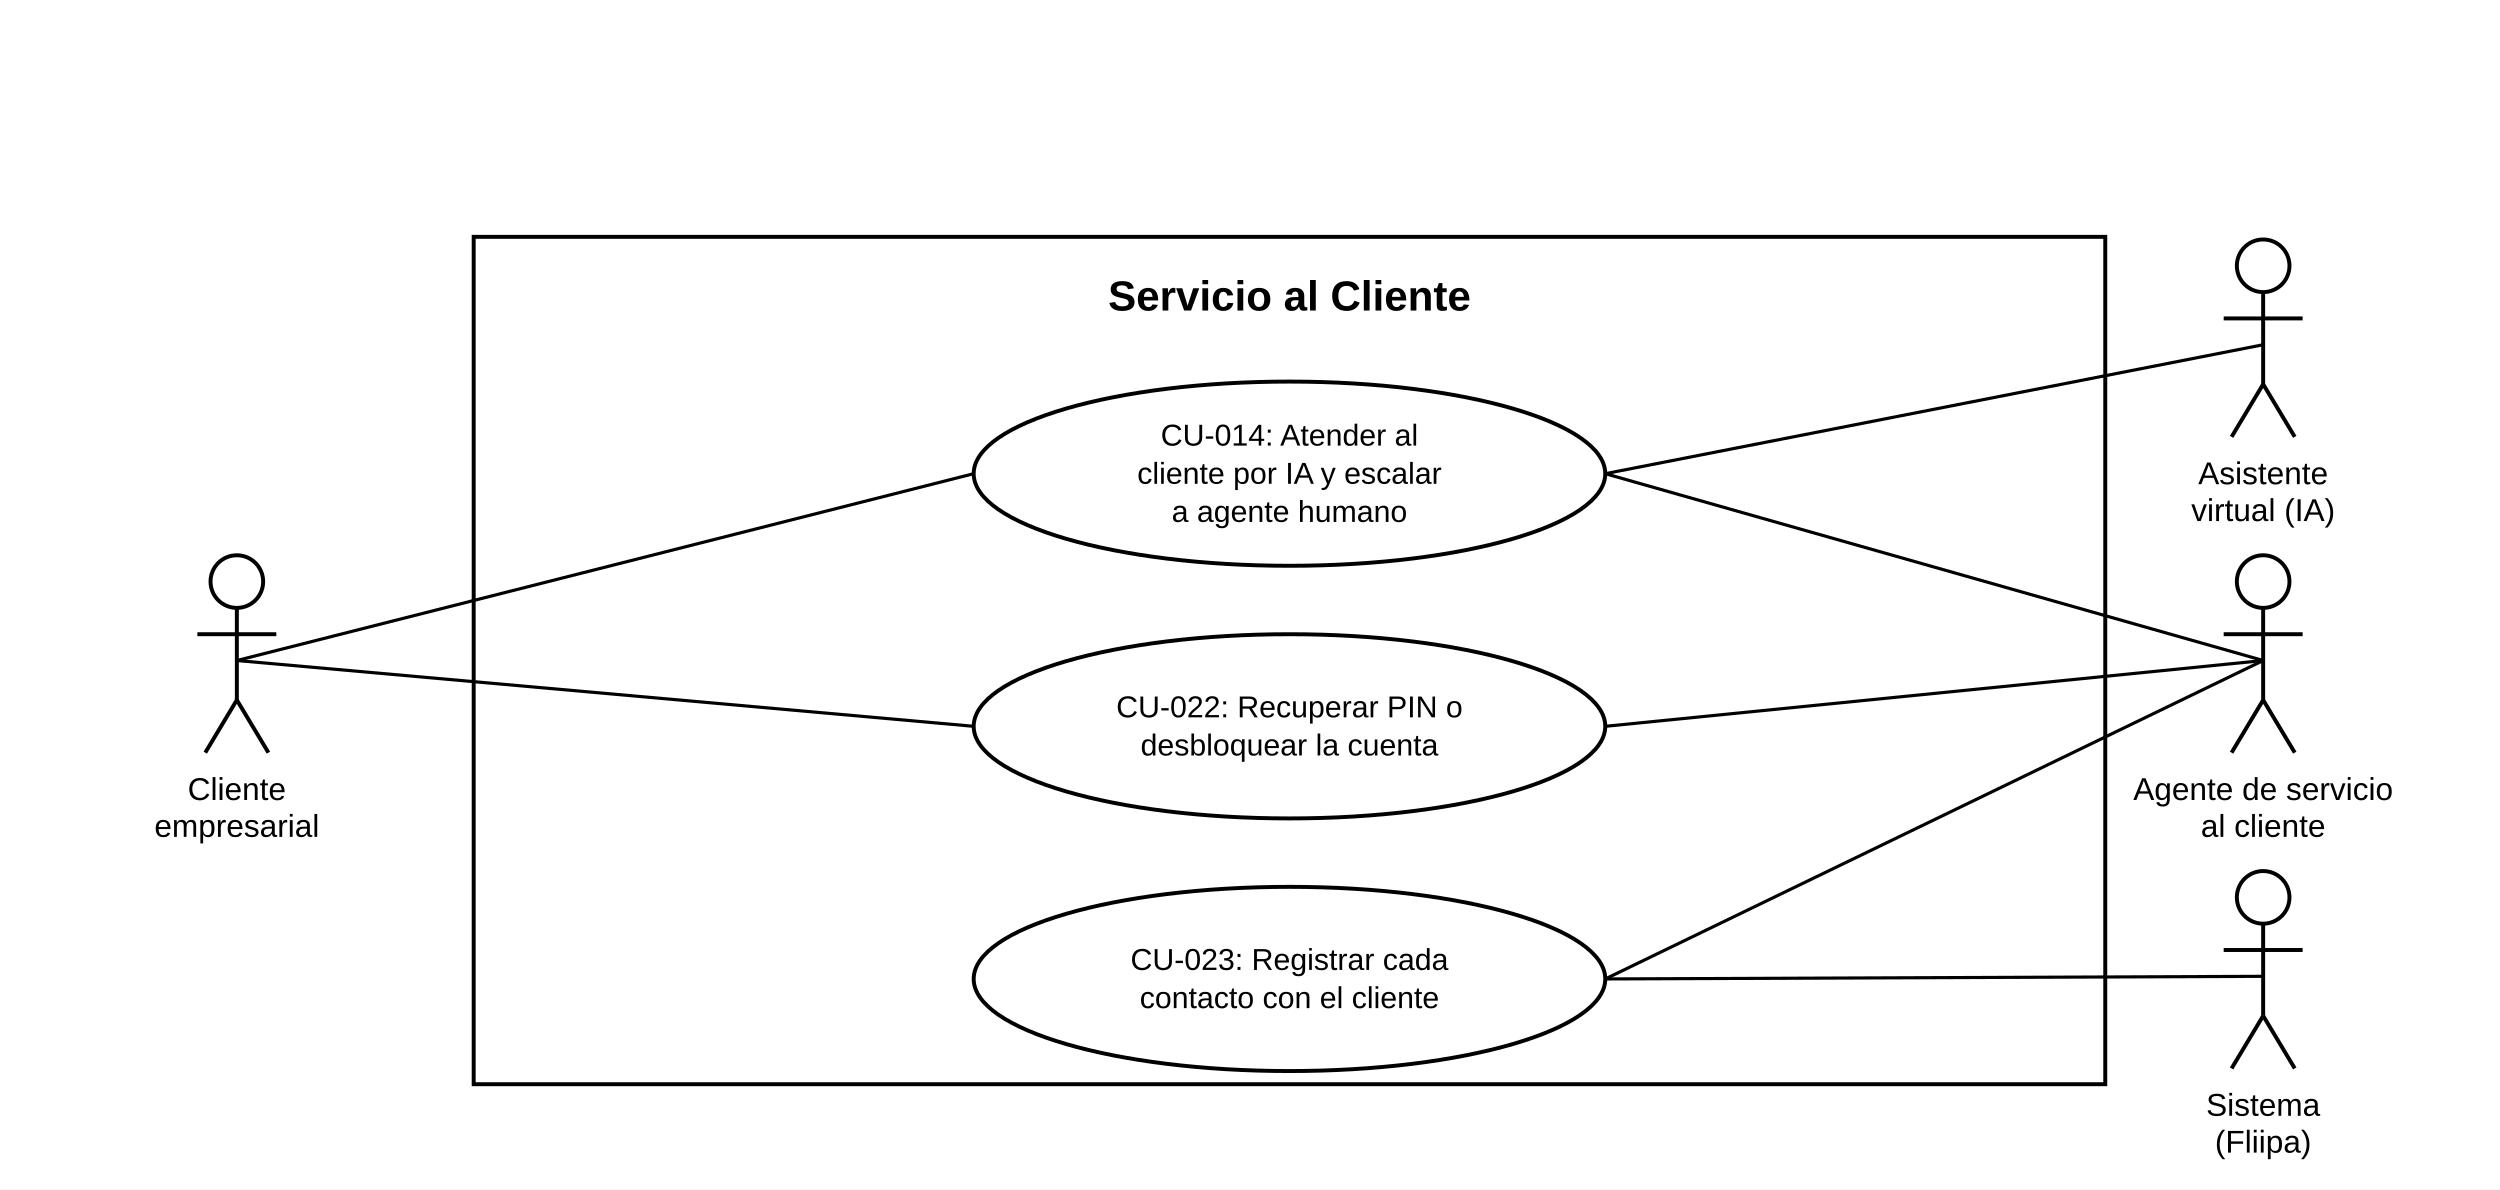
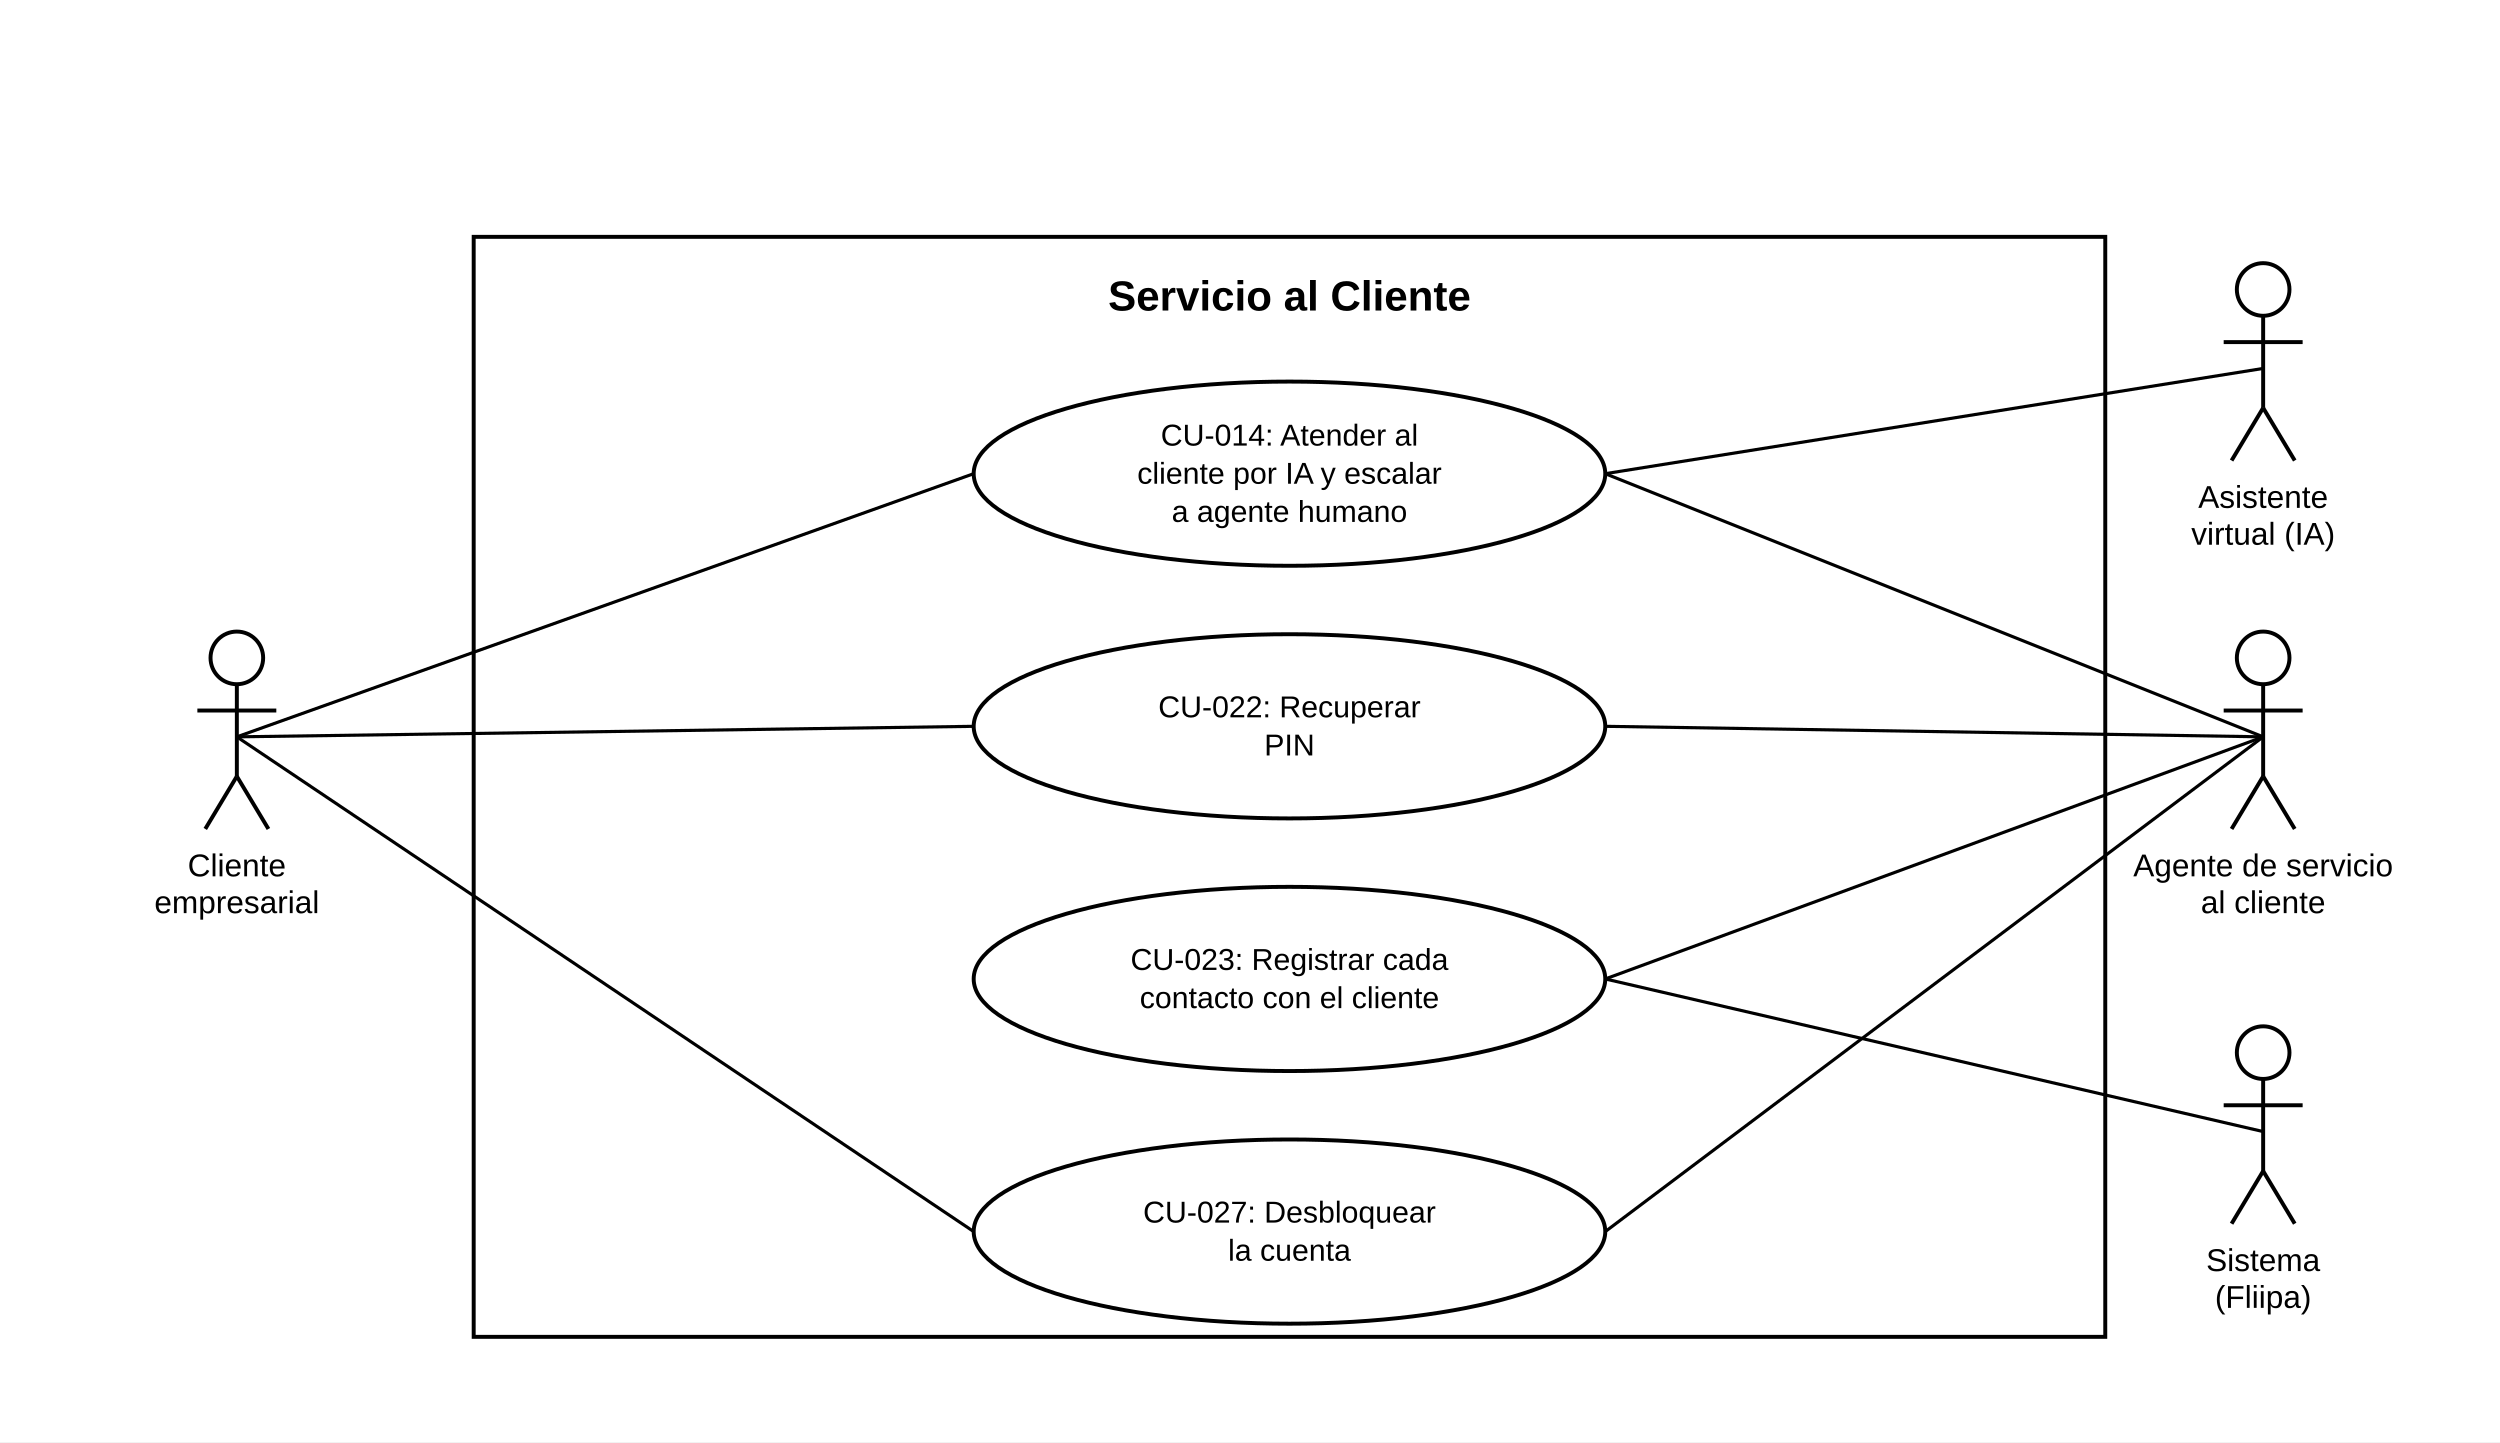
- <svg xmlns="http://www.w3.org/2000/svg" viewBox="0 0 950 452" font-family="Arial, sans-serif">
-   <rect x="0" y="0" width="950" height="452" fill="white" />
-   <rect x="180" y="90" width="620" height="322" fill="white" stroke="black" stroke-width="1.5" />
-   <line x1="90" y1="251.0" x2="370.0" y2="180.0" stroke="black" stroke-width="1.2" />
-   <line x1="90" y1="251.0" x2="370.0" y2="276.0" stroke="black" stroke-width="1.2" />
-   <line x1="860" y1="131.0" x2="610.0" y2="180.0" stroke="black" stroke-width="1.2" />
-   <line x1="860" y1="251.0" x2="610.0" y2="180.0" stroke="black" stroke-width="1.2" />
-   <line x1="860" y1="251.0" x2="610.0" y2="276.0" stroke="black" stroke-width="1.2" />
-   <line x1="860" y1="251.0" x2="610.0" y2="372.0" stroke="black" stroke-width="1.2" />
-   <line x1="860" y1="371.0" x2="610.0" y2="372.0" stroke="black" stroke-width="1.2" />
+ <svg xmlns="http://www.w3.org/2000/svg" viewBox="0 0 950 548" font-family="Arial, sans-serif">
+   <rect x="0" y="0" width="950" height="548" fill="white" />
+   <rect x="180" y="90" width="620" height="418" fill="white" stroke="black" stroke-width="1.5" />
+   <line x1="90" y1="280" x2="370" y2="180" stroke="black" stroke-width="1.2" />
+   <line x1="90" y1="280" x2="370" y2="276" stroke="black" stroke-width="1.2" />
+   <line x1="90" y1="280" x2="370" y2="468" stroke="black" stroke-width="1.2" />
+   <line x1="860" y1="140" x2="610" y2="180" stroke="black" stroke-width="1.2" />
+   <line x1="860" y1="280" x2="610" y2="180" stroke="black" stroke-width="1.2" />
+   <line x1="860" y1="280" x2="610" y2="276" stroke="black" stroke-width="1.2" />
+   <line x1="860" y1="280" x2="610" y2="372" stroke="black" stroke-width="1.2" />
+   <line x1="860" y1="280" x2="610" y2="468" stroke="black" stroke-width="1.2" />
+   <line x1="860" y1="430" x2="610" y2="372" stroke="black" stroke-width="1.2" />
  <text x="490.0" y="118" font-size="16" font-weight="bold" text-anchor="middle">Servicio al Cliente</text>
-   <ellipse cx="490.0" cy="180.0" rx="120.0" ry="35.0" fill="white" stroke="black" stroke-width="1.5" />
-   <text x="490.0" y="169.333" font-size="11.5" font-family="Arial, sans-serif" text-anchor="middle" fill="#000000">CU-014: Atender al</text>
-   <text x="490.0" y="183.833" font-size="11.5" font-family="Arial, sans-serif" text-anchor="middle" fill="#000000">cliente por IA y escalar</text>
-   <text x="490.0" y="198.333" font-size="11.5" font-family="Arial, sans-serif" text-anchor="middle" fill="#000000">a agente humano</text>
-   <ellipse cx="490.0" cy="276.0" rx="120.0" ry="35.0" fill="white" stroke="black" stroke-width="1.5" />
-   <text x="490.0" y="272.583" font-size="11.5" font-family="Arial, sans-serif" text-anchor="middle" fill="#000000">CU-022: Recuperar PIN o</text>
-   <text x="490.0" y="287.083" font-size="11.5" font-family="Arial, sans-serif" text-anchor="middle" fill="#000000">desbloquear la cuenta</text>
-   <ellipse cx="490.0" cy="372.0" rx="120.0" ry="35.0" fill="white" stroke="black" stroke-width="1.5" />
-   <text x="490.0" y="368.583" font-size="11.5" font-family="Arial, sans-serif" text-anchor="middle" fill="#000000">CU-023: Registrar cada</text>
-   <text x="490.0" y="383.083" font-size="11.5" font-family="Arial, sans-serif" text-anchor="middle" fill="#000000">contacto con el cliente</text>
+   <ellipse cx="490.0" cy="180" rx="120" ry="35" fill="white" stroke="black" stroke-width="1.5" />
+   <text x="490.0" y="169.33" font-size="11.5" font-family="Arial, sans-serif" text-anchor="middle" fill="#000000">CU-014: Atender al</text>
+   <text x="490.0" y="183.83" font-size="11.5" font-family="Arial, sans-serif" text-anchor="middle" fill="#000000">cliente por IA y escalar</text>
+   <text x="490.0" y="198.33" font-size="11.5" font-family="Arial, sans-serif" text-anchor="middle" fill="#000000">a agente humano</text>
+   <ellipse cx="490.0" cy="276" rx="120" ry="35" fill="white" stroke="black" stroke-width="1.5" />
+   <text x="490.0" y="272.58" font-size="11.5" font-family="Arial, sans-serif" text-anchor="middle" fill="#000000">CU-022: Recuperar</text>
+   <text x="490.0" y="287.08" font-size="11.5" font-family="Arial, sans-serif" text-anchor="middle" fill="#000000">PIN</text>
+   <ellipse cx="490.0" cy="372" rx="120" ry="35" fill="white" stroke="black" stroke-width="1.5" />
+   <text x="490.0" y="368.58" font-size="11.5" font-family="Arial, sans-serif" text-anchor="middle" fill="#000000">CU-023: Registrar cada</text>
+   <text x="490.0" y="383.08" font-size="11.5" font-family="Arial, sans-serif" text-anchor="middle" fill="#000000">contacto con el cliente</text>
+   <ellipse cx="490.0" cy="468" rx="120" ry="35" fill="white" stroke="black" stroke-width="1.5" />
+   <text x="490.0" y="464.58" font-size="11.5" font-family="Arial, sans-serif" text-anchor="middle" fill="#000000">CU-027: Desbloquear</text>
+   <text x="490.0" y="479.08" font-size="11.5" font-family="Arial, sans-serif" text-anchor="middle" fill="#000000">la cuenta</text>
  <g>
-     <circle cx="90" cy="221.0" r="10.0" fill="white" stroke="black" stroke-width="1.5" />
-     <line x1="90" y1="231.0" x2="90" y2="266.0" stroke="black" stroke-width="1.5" />
-     <line x1="75.0" y1="241.0" x2="105.0" y2="241.0" stroke="black" stroke-width="1.5" />
-     <line x1="90" y1="266.0" x2="78.0" y2="286.0" stroke="black" stroke-width="1.5" />
-     <line x1="90" y1="266.0" x2="102.0" y2="286.0" stroke="black" stroke-width="1.5" />
+     <circle cx="90" cy="250" r="10.0" fill="white" stroke="black" stroke-width="1.5" />
+     <line x1="90" y1="260" x2="90" y2="295" stroke="black" stroke-width="1.5" />
+     <line x1="75" y1="270" x2="105" y2="270" stroke="black" stroke-width="1.5" />
+     <line x1="90" y1="295" x2="78" y2="315" stroke="black" stroke-width="1.5" />
+     <line x1="90" y1="295" x2="102" y2="315" stroke="black" stroke-width="1.5" />
  </g>
-   <text x="90" y="304.0" font-size="12" font-family="Arial, sans-serif" text-anchor="middle" fill="#000000">Cliente</text>
-   <text x="90" y="318.0" font-size="12" font-family="Arial, sans-serif" text-anchor="middle" fill="#000000">empresarial</text>
+   <text x="90" y="333" font-size="12" font-family="Arial, sans-serif" text-anchor="middle" fill="#000000">Cliente</text>
+   <text x="90" y="347" font-size="12" font-family="Arial, sans-serif" text-anchor="middle" fill="#000000">empresarial</text>
  <g>
-     <circle cx="860" cy="101.0" r="10.0" fill="white" stroke="black" stroke-width="1.5" />
-     <line x1="860" y1="111.0" x2="860" y2="146.0" stroke="black" stroke-width="1.5" />
-     <line x1="845.0" y1="121.0" x2="875.0" y2="121.0" stroke="black" stroke-width="1.5" />
-     <line x1="860" y1="146.0" x2="848.0" y2="166.0" stroke="black" stroke-width="1.5" />
-     <line x1="860" y1="146.0" x2="872.0" y2="166.0" stroke="black" stroke-width="1.5" />
+     <circle cx="860" cy="110" r="10.0" fill="white" stroke="black" stroke-width="1.5" />
+     <line x1="860" y1="120" x2="860" y2="155" stroke="black" stroke-width="1.5" />
+     <line x1="845" y1="130" x2="875" y2="130" stroke="black" stroke-width="1.5" />
+     <line x1="860" y1="155" x2="848" y2="175" stroke="black" stroke-width="1.5" />
+     <line x1="860" y1="155" x2="872" y2="175" stroke="black" stroke-width="1.5" />
  </g>
-   <text x="860" y="184.0" font-size="12" font-family="Arial, sans-serif" text-anchor="middle" fill="#000000">Asistente</text>
-   <text x="860" y="198.0" font-size="12" font-family="Arial, sans-serif" text-anchor="middle" fill="#000000">virtual (IA)</text>
+   <text x="860" y="193" font-size="12" font-family="Arial, sans-serif" text-anchor="middle" fill="#000000">Asistente</text>
+   <text x="860" y="207" font-size="12" font-family="Arial, sans-serif" text-anchor="middle" fill="#000000">virtual (IA)</text>
  <g>
-     <circle cx="860" cy="221.0" r="10.0" fill="white" stroke="black" stroke-width="1.5" />
-     <line x1="860" y1="231.0" x2="860" y2="266.0" stroke="black" stroke-width="1.5" />
-     <line x1="845.0" y1="241.0" x2="875.0" y2="241.0" stroke="black" stroke-width="1.5" />
-     <line x1="860" y1="266.0" x2="848.0" y2="286.0" stroke="black" stroke-width="1.5" />
-     <line x1="860" y1="266.0" x2="872.0" y2="286.0" stroke="black" stroke-width="1.5" />
+     <circle cx="860" cy="250" r="10.0" fill="white" stroke="black" stroke-width="1.5" />
+     <line x1="860" y1="260" x2="860" y2="295" stroke="black" stroke-width="1.5" />
+     <line x1="845" y1="270" x2="875" y2="270" stroke="black" stroke-width="1.5" />
+     <line x1="860" y1="295" x2="848" y2="315" stroke="black" stroke-width="1.5" />
+     <line x1="860" y1="295" x2="872" y2="315" stroke="black" stroke-width="1.5" />
  </g>
-   <text x="860" y="304.0" font-size="12" font-family="Arial, sans-serif" text-anchor="middle" fill="#000000">Agente de servicio</text>
-   <text x="860" y="318.0" font-size="12" font-family="Arial, sans-serif" text-anchor="middle" fill="#000000">al cliente</text>
+   <text x="860" y="333" font-size="12" font-family="Arial, sans-serif" text-anchor="middle" fill="#000000">Agente de servicio</text>
+   <text x="860" y="347" font-size="12" font-family="Arial, sans-serif" text-anchor="middle" fill="#000000">al cliente</text>
  <g>
-     <circle cx="860" cy="341.0" r="10.0" fill="white" stroke="black" stroke-width="1.5" />
-     <line x1="860" y1="351.0" x2="860" y2="386.0" stroke="black" stroke-width="1.5" />
-     <line x1="845.0" y1="361.0" x2="875.0" y2="361.0" stroke="black" stroke-width="1.5" />
-     <line x1="860" y1="386.0" x2="848.0" y2="406.0" stroke="black" stroke-width="1.5" />
-     <line x1="860" y1="386.0" x2="872.0" y2="406.0" stroke="black" stroke-width="1.5" />
+     <circle cx="860" cy="400" r="10.0" fill="white" stroke="black" stroke-width="1.5" />
+     <line x1="860" y1="410" x2="860" y2="445" stroke="black" stroke-width="1.5" />
+     <line x1="845" y1="420" x2="875" y2="420" stroke="black" stroke-width="1.5" />
+     <line x1="860" y1="445" x2="848" y2="465" stroke="black" stroke-width="1.5" />
+     <line x1="860" y1="445" x2="872" y2="465" stroke="black" stroke-width="1.5" />
  </g>
-   <text x="860" y="424.0" font-size="12" font-family="Arial, sans-serif" text-anchor="middle" fill="#000000">Sistema</text>
-   <text x="860" y="438.0" font-size="12" font-family="Arial, sans-serif" text-anchor="middle" fill="#000000">(Fliipa)</text>
+   <text x="860" y="483" font-size="12" font-family="Arial, sans-serif" text-anchor="middle" fill="#000000">Sistema</text>
+   <text x="860" y="497" font-size="12" font-family="Arial, sans-serif" text-anchor="middle" fill="#000000">(Fliipa)</text>
</svg>
